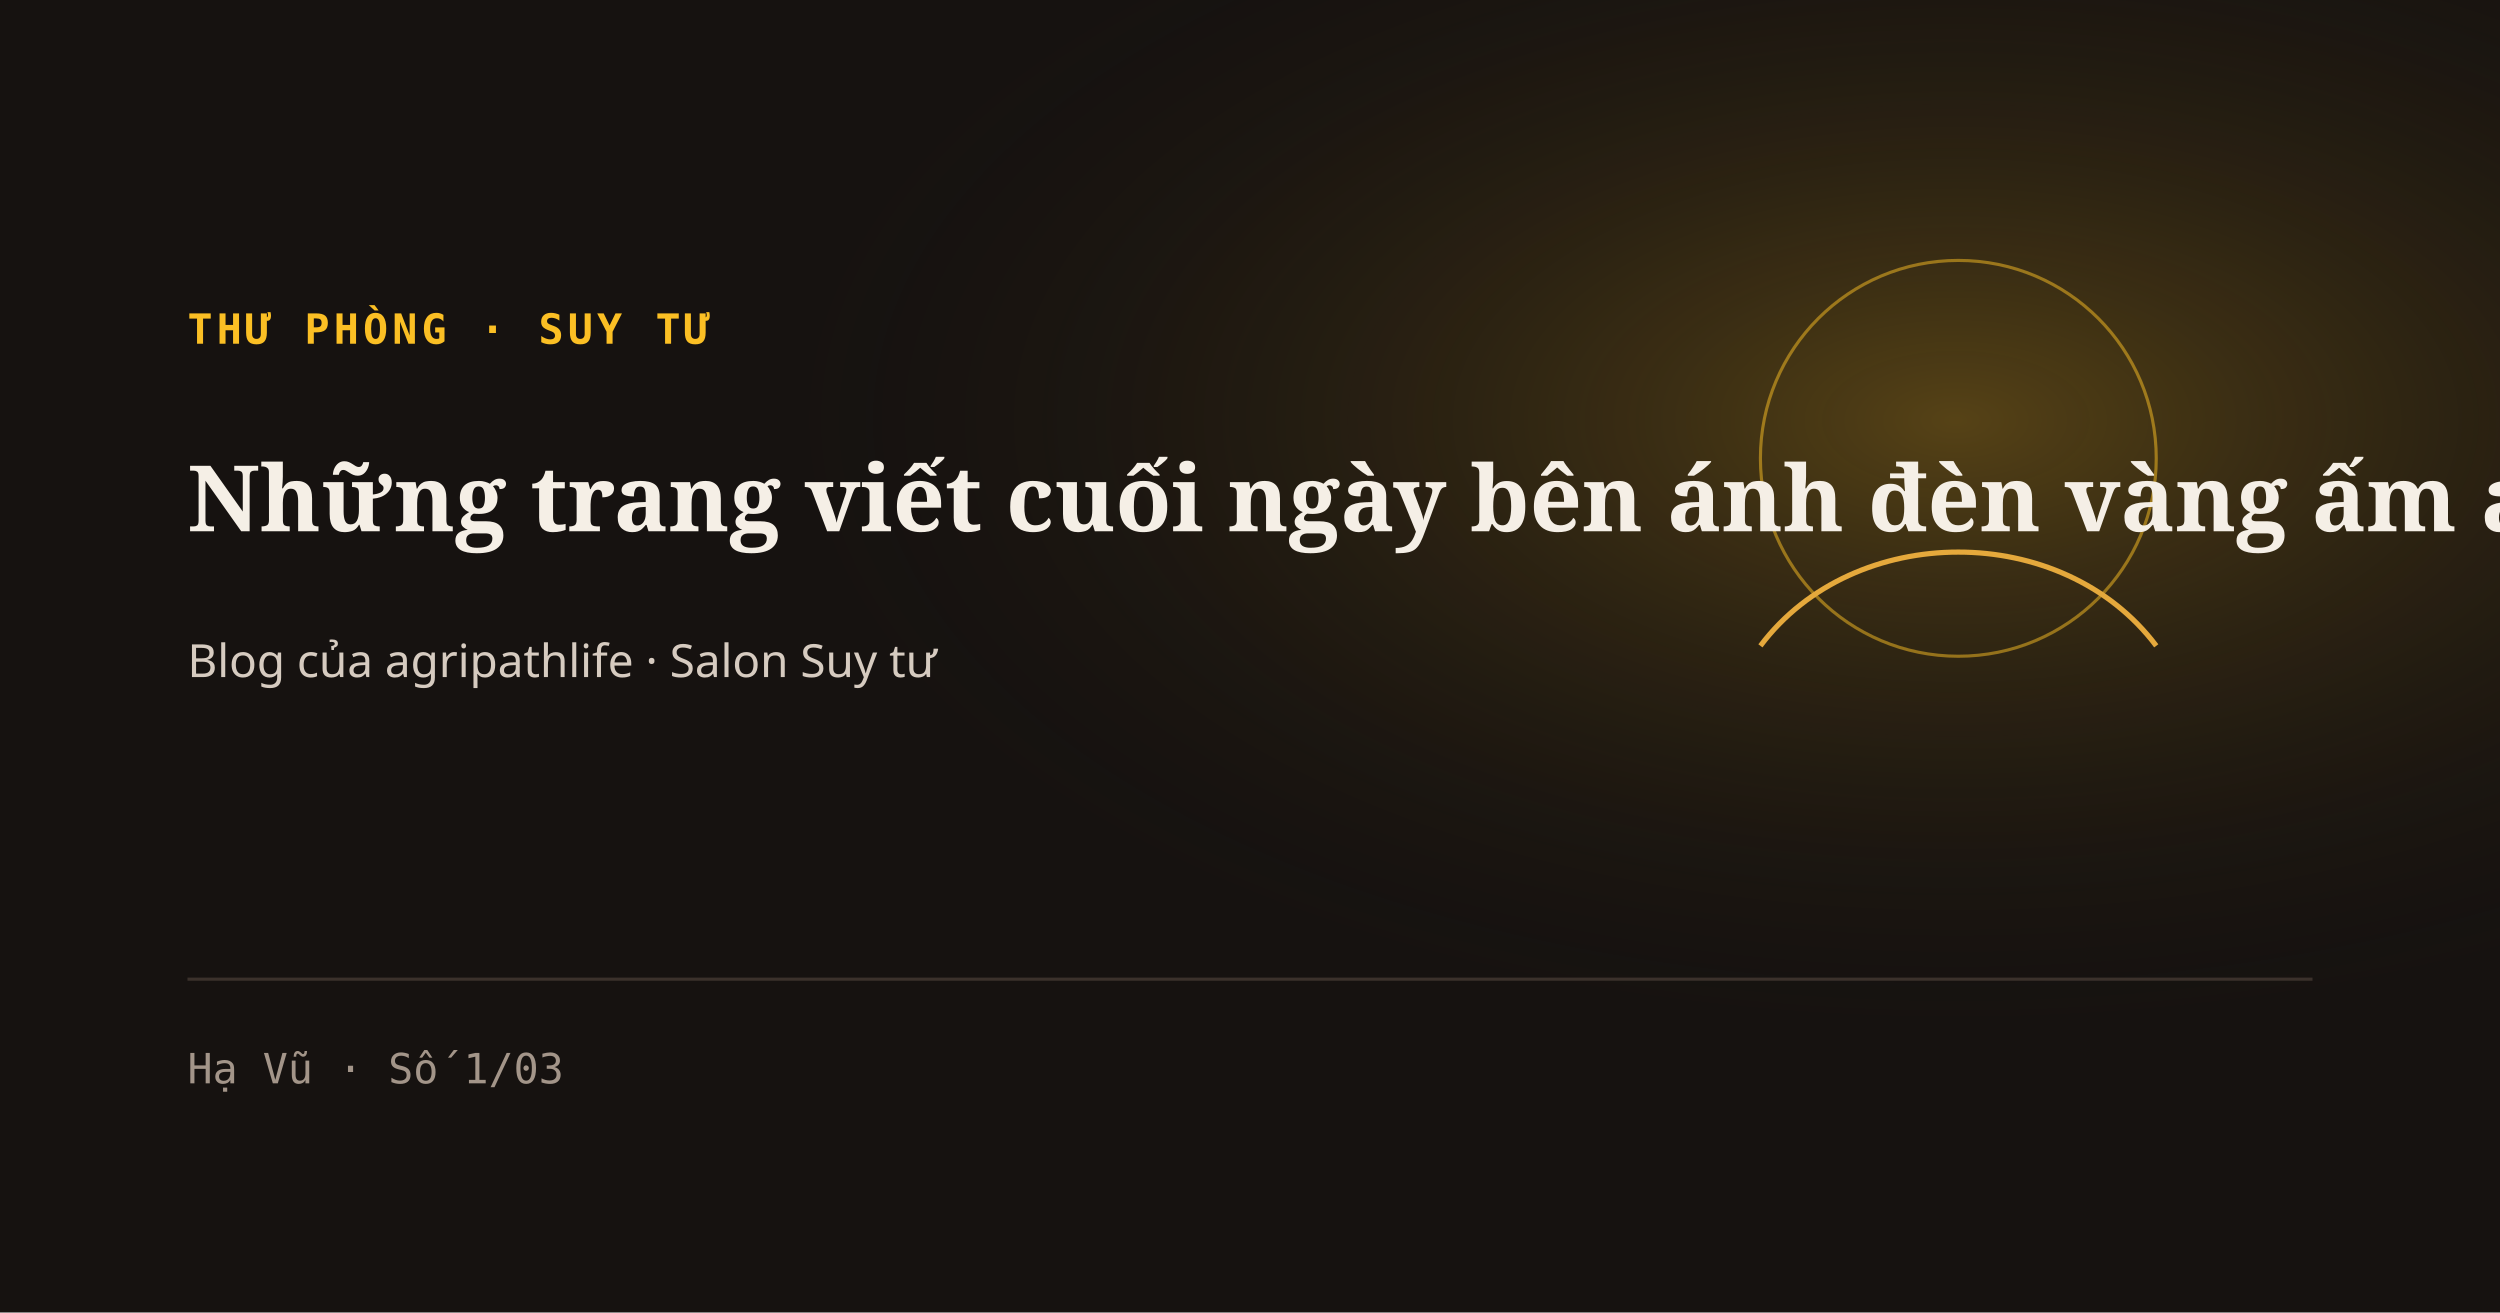
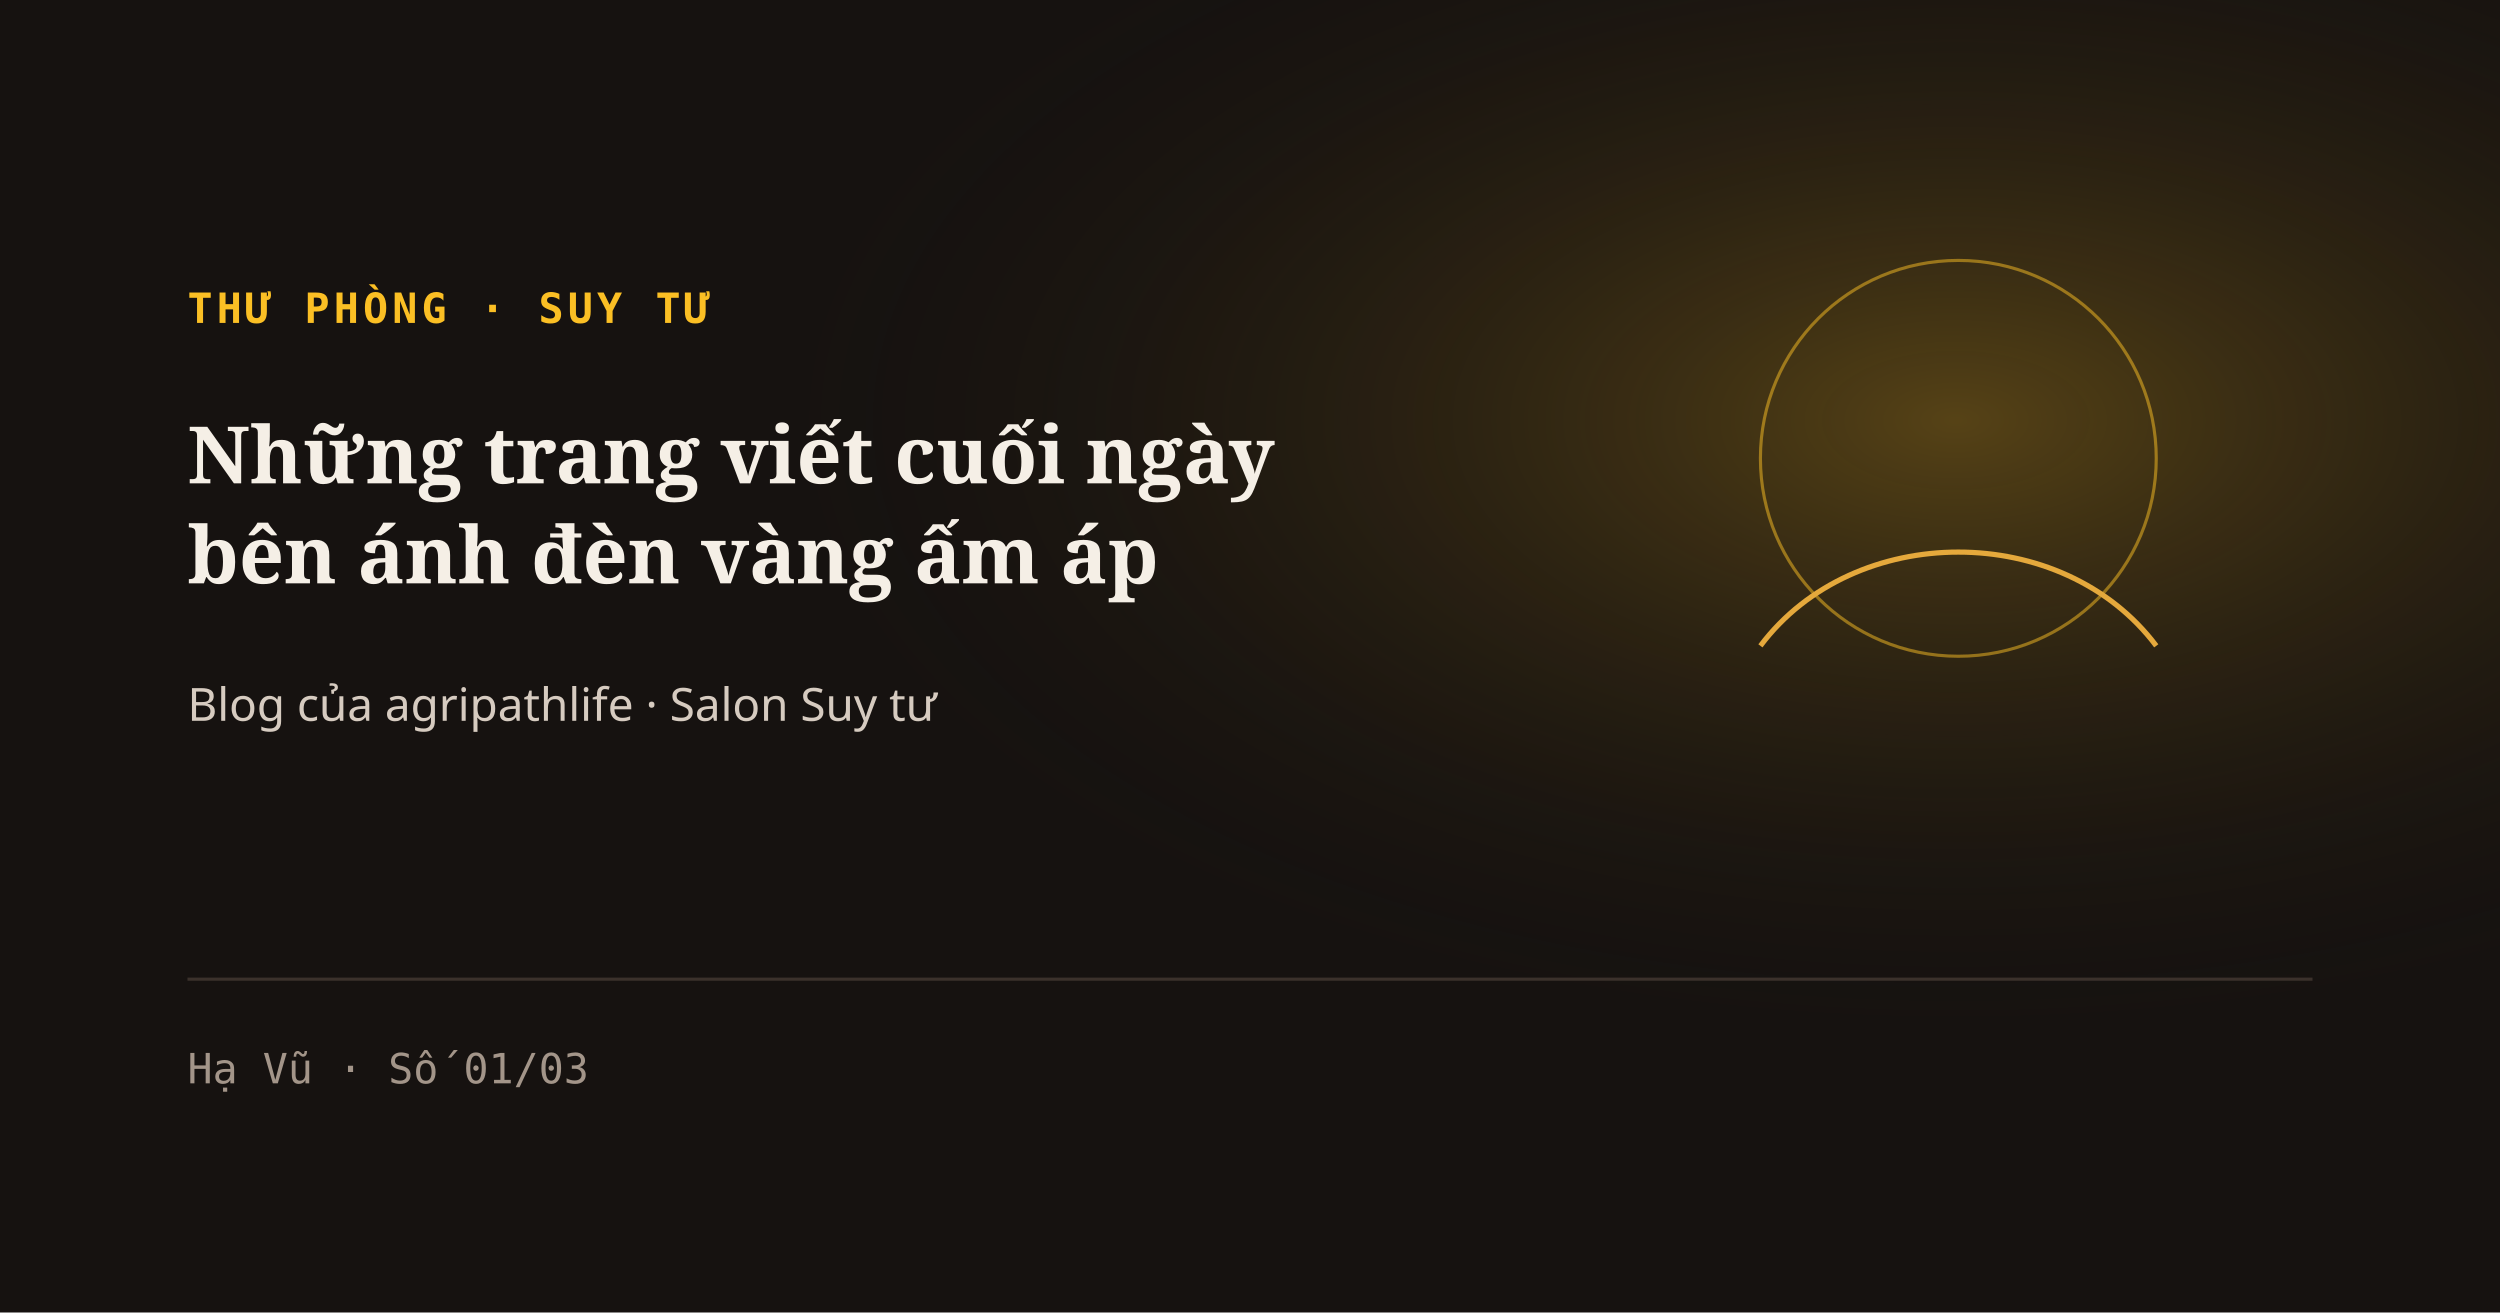
<svg xmlns="http://www.w3.org/2000/svg" width="1200" height="630" viewBox="0 0 1200 630" fill="none">
  <rect width="1200" height="630" fill="#161210" />
  <radialGradient id="lamp-1" cx="78%" cy="32%" r="48%">
    <stop offset="0%" stop-color="#FBBF24" stop-opacity="0.28" />
    <stop offset="100%" stop-color="#161210" stop-opacity="0" />
  </radialGradient>
  <rect width="1200" height="630" fill="url(#lamp-1)" />
  <circle cx="940" cy="220" r="95" fill="none" stroke="#FBBF24" stroke-width="1.5" opacity="0.5" />
  <path d="M845 310 C890 250, 990 250, 1035 310" fill="none" stroke="#E5A93C" stroke-width="2.5" />
-   <text x="90" y="165" font-family="monospace" font-size="20" font-weight="700" letter-spacing="2" fill="#FBBF24">THƯ PHÒNG · SUY TƯ</text>
-   <text x="90" y="255" font-family="Georgia, serif" font-weight="700" font-size="44" fill="#F5EFE6">Những trang viết cuối ngày bên ánh đèn vàng ấm áp</text>
-   <text x="90" y="325" font-family="sans-serif" font-size="22" fill="#D6CBC0">Blog của agripathlife · Salon Suy tư</text>
+   <text x="90" y="155" font-family="monospace" font-size="20" font-weight="700" letter-spacing="2" fill="#FBBF24">THƯ PHÒNG · SUY TƯ</text>
+   <text x="90" y="232" font-family="Georgia, serif" font-weight="700" font-size="38" fill="#F5EFE6">
+     <tspan x="90" dy="0">Những trang viết cuối ngày</tspan>
+     <tspan x="90" dy="48">bên ánh đèn vàng ấm áp</tspan>
+   </text>
+   <text x="90" y="346" font-family="sans-serif" font-size="22" fill="#D6CBC0">Blog của agripathlife · Salon Suy tư</text>
  <line x1="90" y1="470" x2="1110" y2="470" stroke="#3B312B" stroke-width="1.5" />
-   <text x="90" y="520" font-family="monospace" font-size="20" fill="#A39589">Hạ Vũ · Số 1/03</text>
+   <text x="90" y="520" font-family="monospace" font-size="20" fill="#A39589">Hạ Vũ · Số 01/03</text>
</svg>
